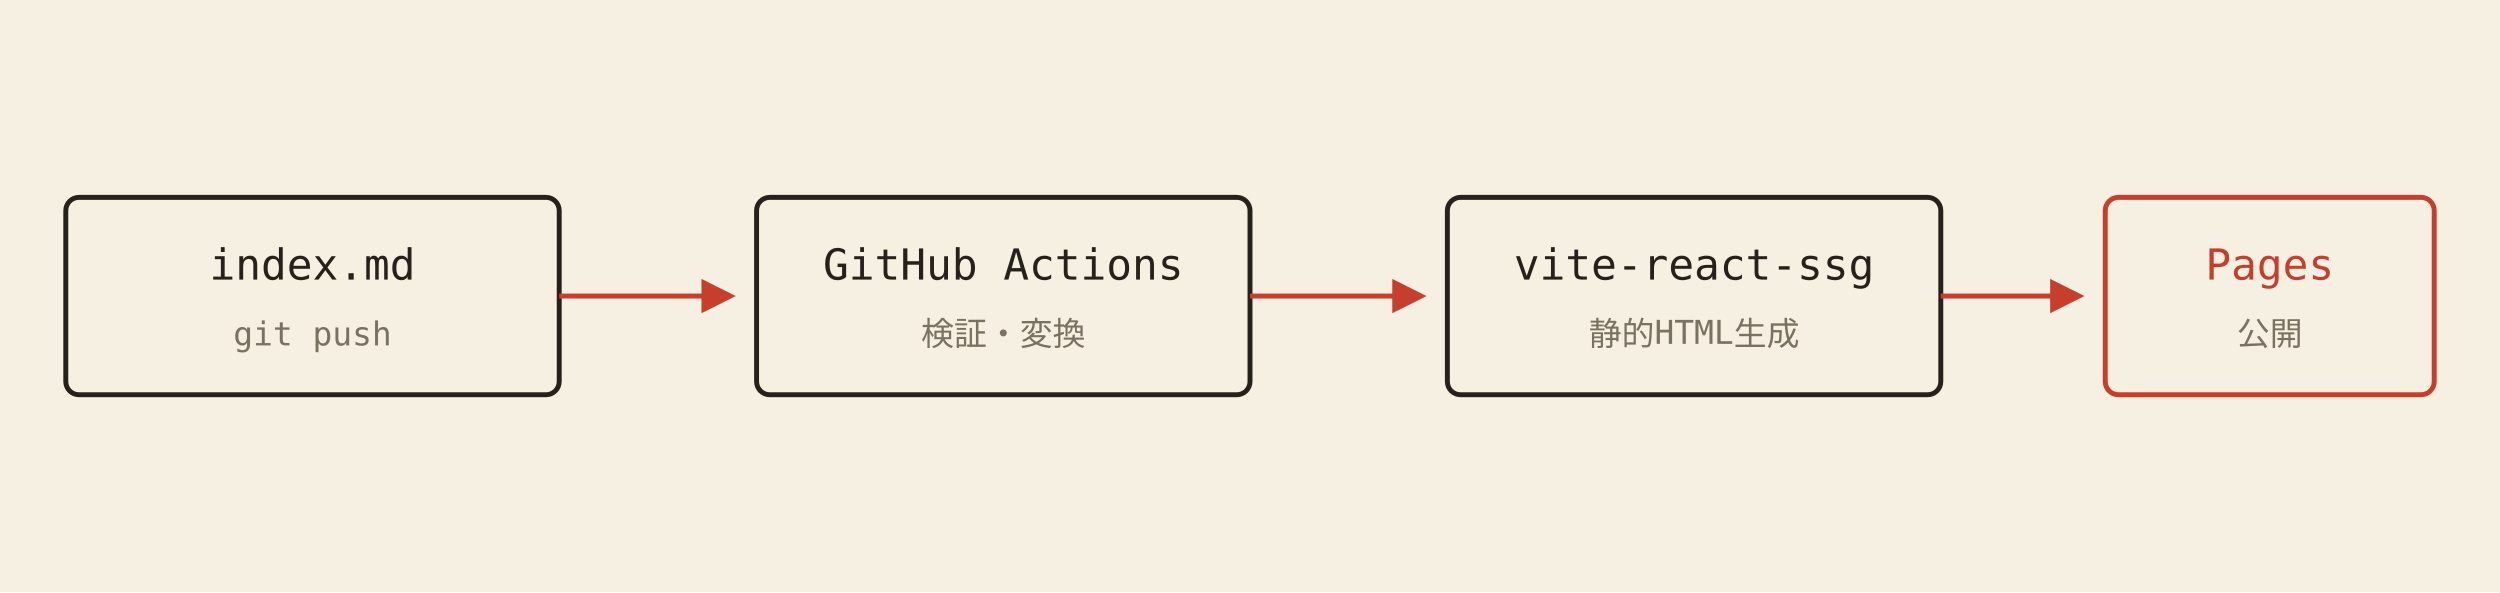
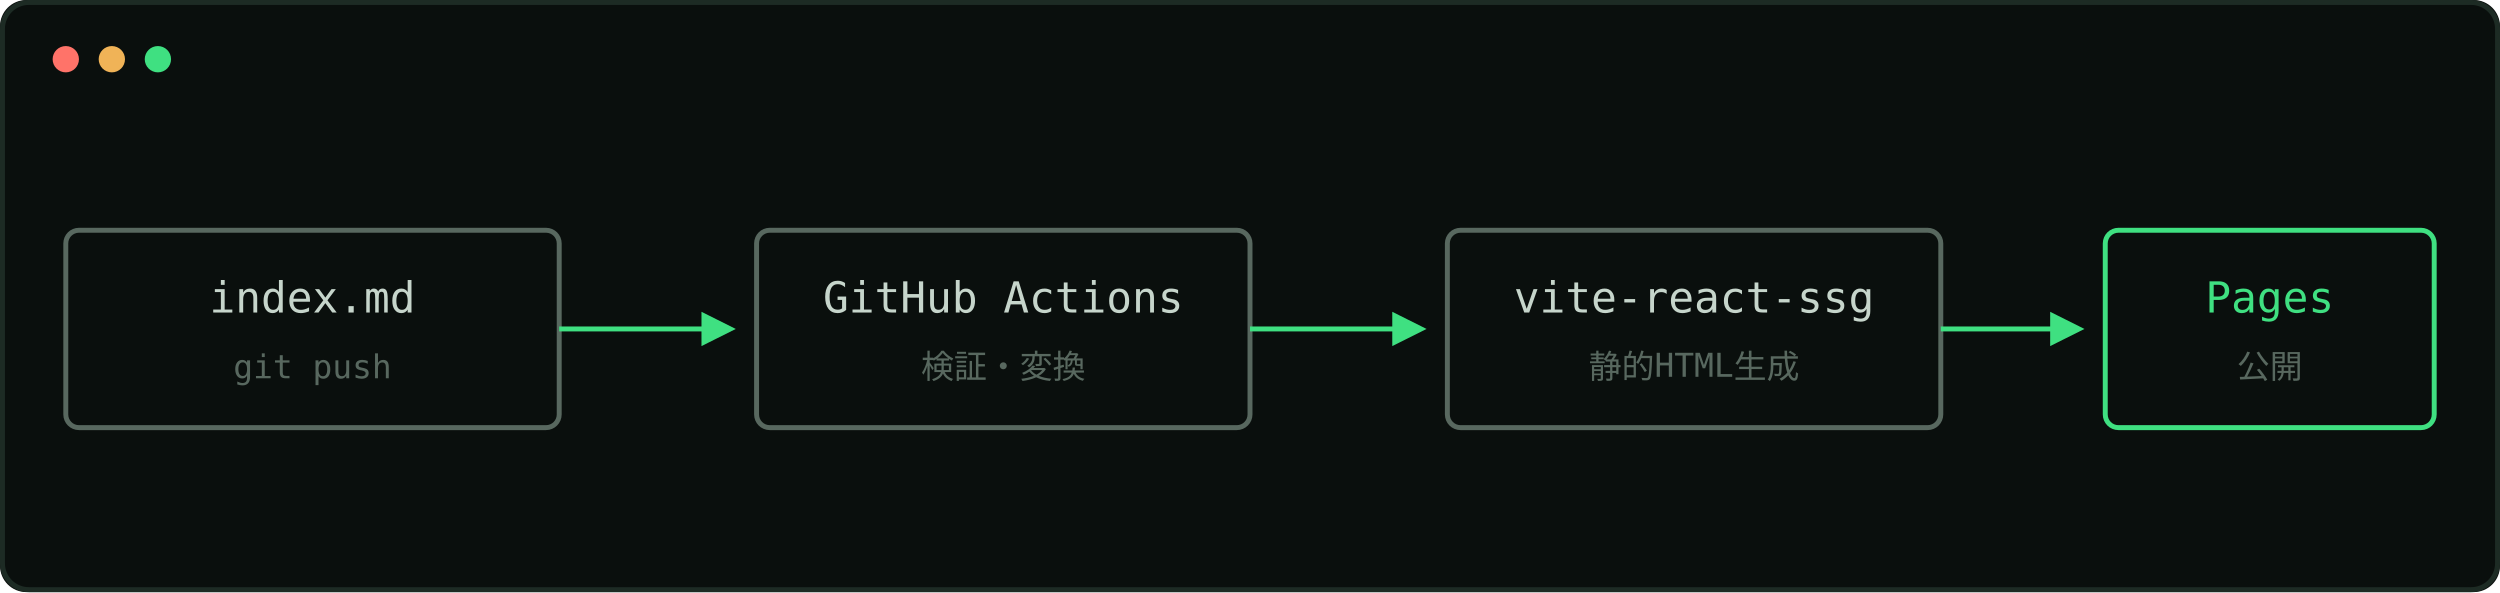
- <svg xmlns="http://www.w3.org/2000/svg" viewBox="0 0 760 180" font-family="'IBM Plex Mono',monospace" font-size="13">
-   <rect width="760" height="180" fill="#f6f0e2" />
-   <g stroke="#26221b" fill="none" stroke-width="1.5">
-     <rect x="20" y="60" width="150" height="60" rx="4" />
-     <rect x="230" y="60" width="150" height="60" rx="4" />
-     <rect x="440" y="60" width="150" height="60" rx="4" />
-     <rect x="640" y="60" width="100" height="60" rx="4" stroke="#c73e2c" />
+ <svg xmlns="http://www.w3.org/2000/svg" viewBox="0 0 760 180" font-family="Menlo,monospace" font-size="13">
+   <rect width="760" height="180" rx="8" fill="#0a0f0d" />
+   <rect x="0.75" y="0.75" width="758.5" height="178.5" rx="8" fill="none" stroke="#1d2b24" stroke-width="1.5" />
+   <circle cx="20" cy="18" r="4" fill="#ff7369" />
+   <circle cx="34" cy="18" r="4" fill="#f0b357" />
+   <circle cx="48" cy="18" r="4" fill="#3fe081" />
+   <g stroke="#58685f" fill="none" stroke-width="1.5">
+     <rect x="20" y="70" width="150" height="60" rx="4" />
+     <rect x="230" y="70" width="150" height="60" rx="4" />
+     <rect x="440" y="70" width="150" height="60" rx="4" />
+     <rect x="640" y="70" width="100" height="60" rx="4" stroke="#3fe081" />
  </g>
-   <g fill="#26221b" text-anchor="middle">
-     <text x="95" y="85">index.md</text>
-     <text x="95" y="105" font-size="10" fill="#7a7261">git push</text>
-     <text x="305" y="85">GitHub Actions</text>
-     <text x="305" y="105" font-size="10" fill="#7a7261">検証・変換</text>
-     <text x="515" y="85">vite-react-ssg</text>
-     <text x="515" y="105" font-size="10" fill="#7a7261">静的HTML生成</text>
-     <text x="690" y="85" fill="#c73e2c">Pages</text>
-     <text x="690" y="105" font-size="10" fill="#7a7261">公開</text>
+   <g fill="#c6d5cb" text-anchor="middle">
+     <text x="95" y="95">index.md</text>
+     <text x="95" y="115" font-size="10" fill="#58685f">git push</text>
+     <text x="305" y="95">GitHub Actions</text>
+     <text x="305" y="115" font-size="10" fill="#58685f">検証・変換</text>
+     <text x="515" y="95">vite-react-ssg</text>
+     <text x="515" y="115" font-size="10" fill="#58685f">静的HTML生成</text>
+     <text x="690" y="95" fill="#3fe081">Pages</text>
+     <text x="690" y="115" font-size="10" fill="#58685f">公開</text>
  </g>
-   <g stroke="#c73e2c" stroke-width="1.5" fill="#c73e2c">
-     <line x1="170" y1="90" x2="222" y2="90" />
-     <path d="M222 90 l-8 -4 v8 z" />
-     <line x1="380" y1="90" x2="432" y2="90" />
-     <path d="M432 90 l-8 -4 v8 z" />
-     <line x1="590" y1="90" x2="632" y2="90" />
-     <path d="M632 90 l-8 -4 v8 z" />
+   <g stroke="#3fe081" stroke-width="1.5" fill="#3fe081">
+     <line x1="170" y1="100" x2="222" y2="100" />
+     <path d="M222 100 l-8 -4 v8 z" />
+     <line x1="380" y1="100" x2="432" y2="100" />
+     <path d="M432 100 l-8 -4 v8 z" />
+     <line x1="590" y1="100" x2="632" y2="100" />
+     <path d="M632 100 l-8 -4 v8 z" />
  </g>
</svg>
